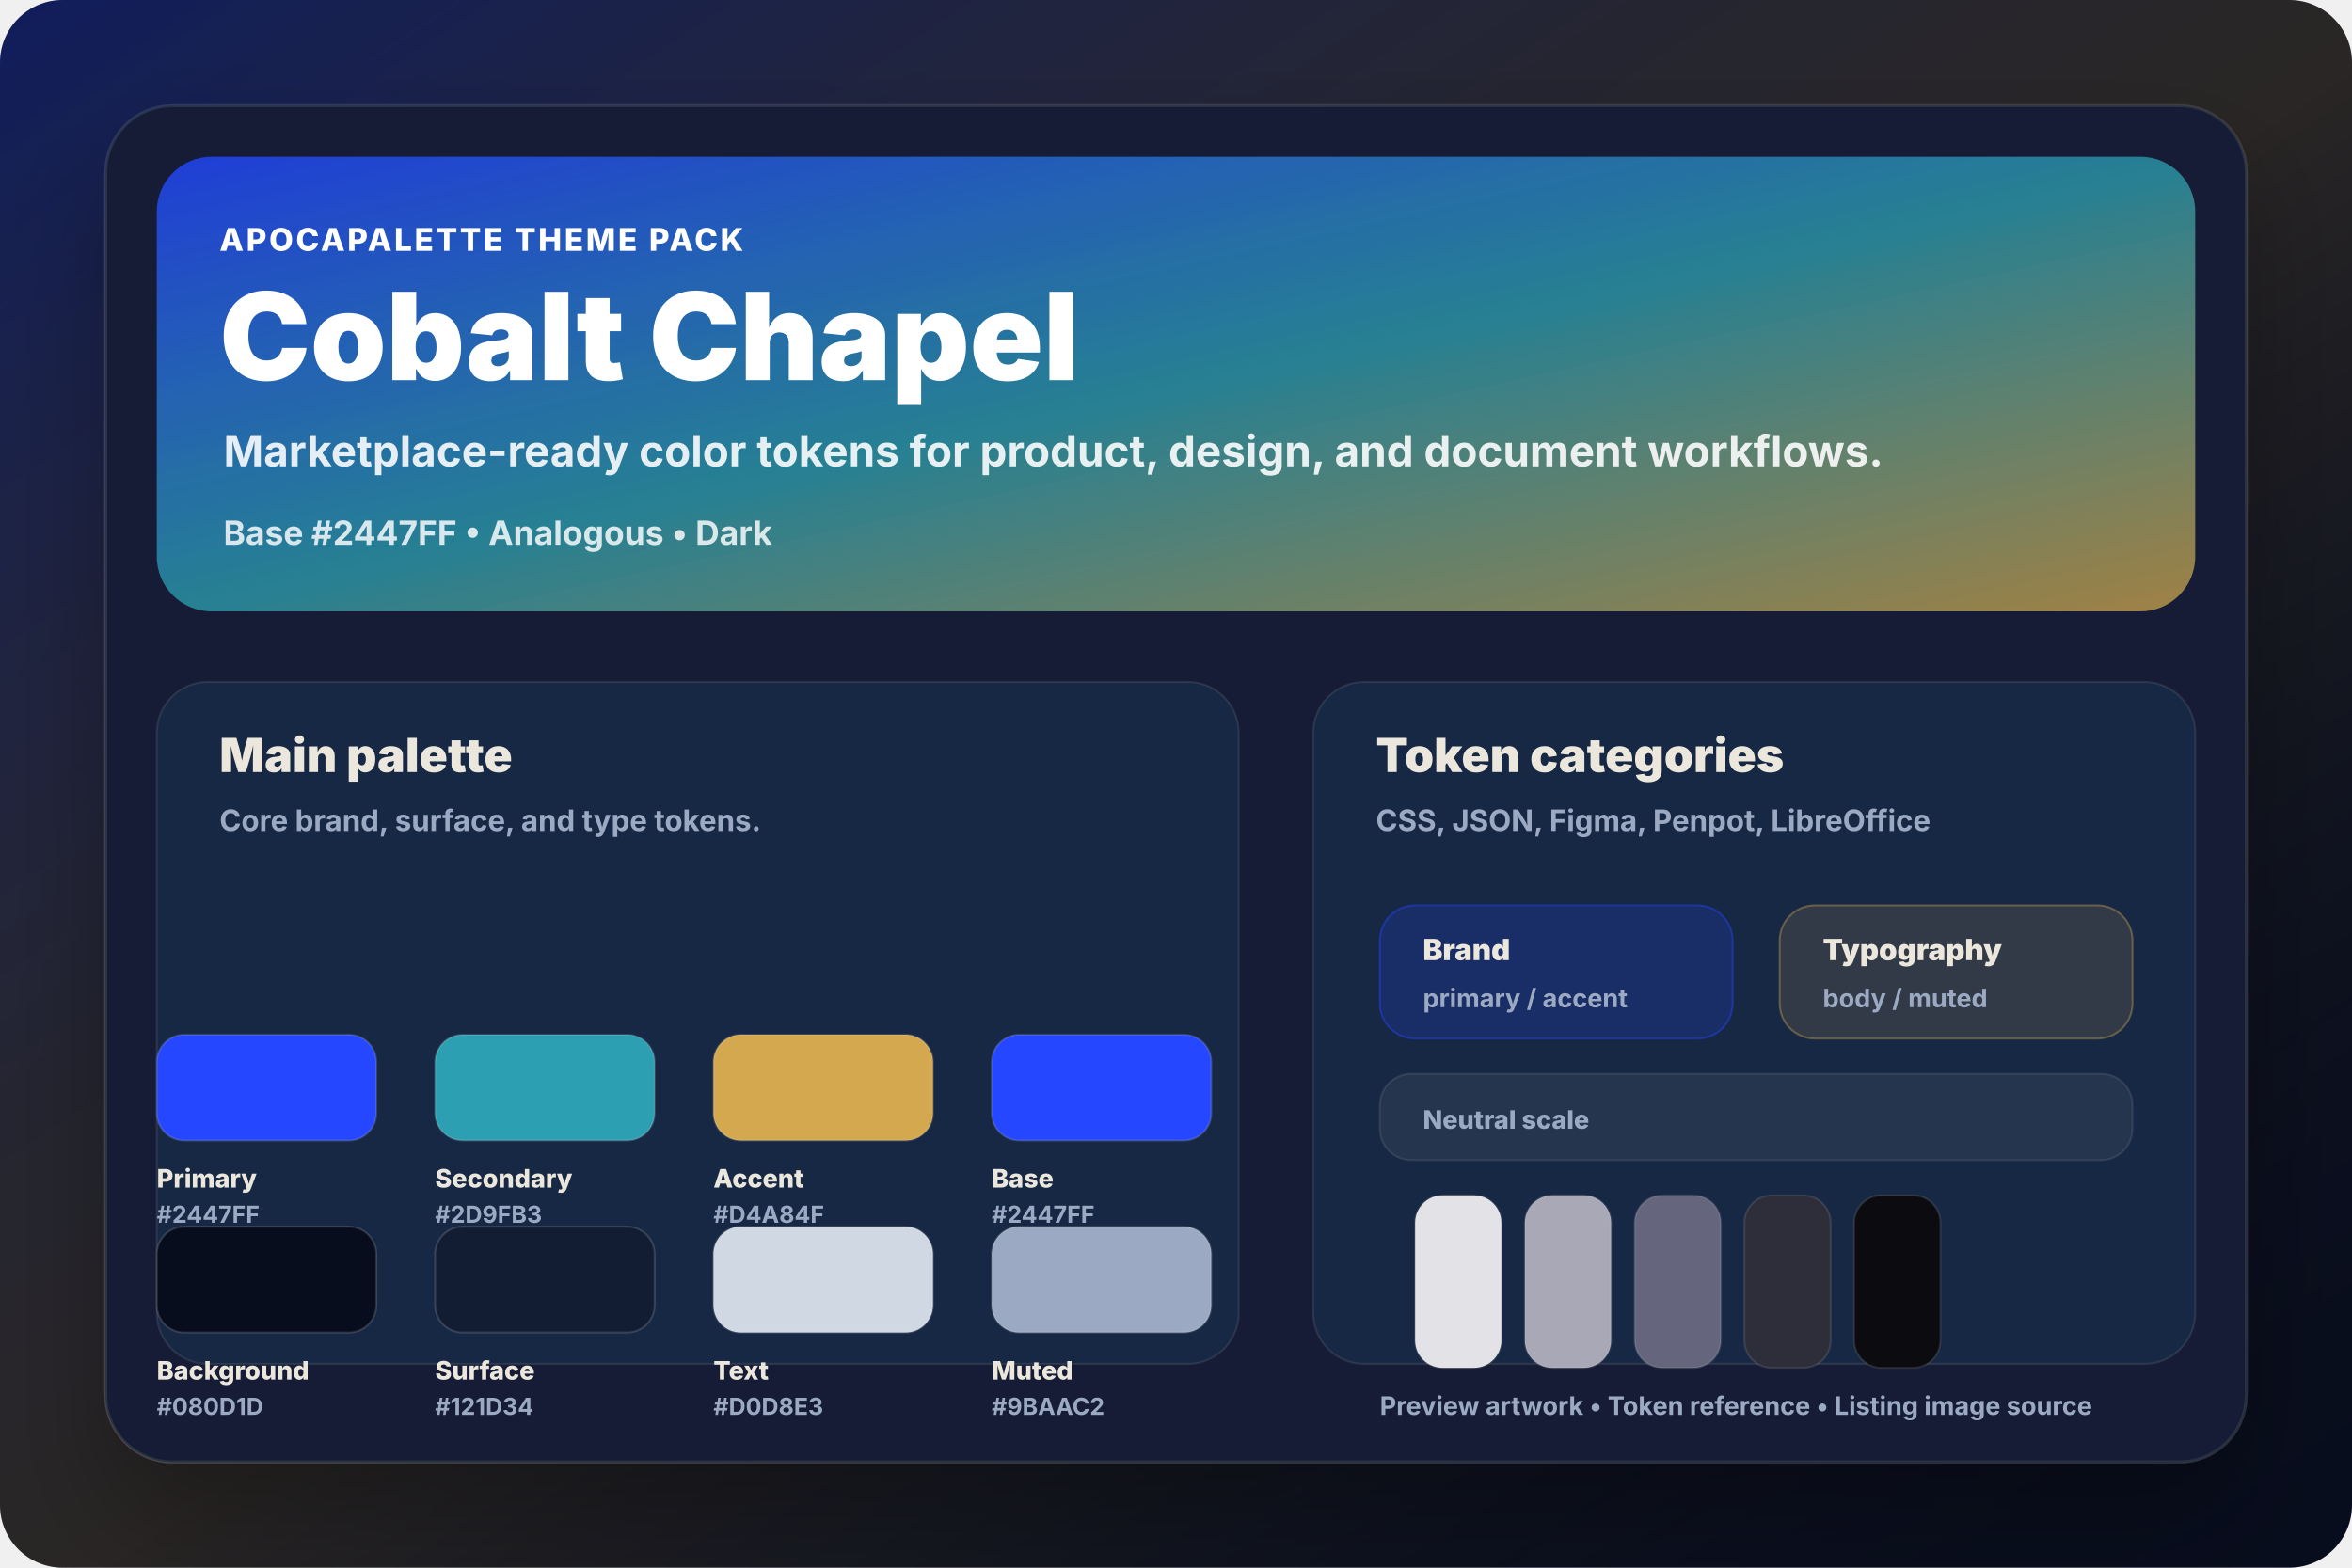
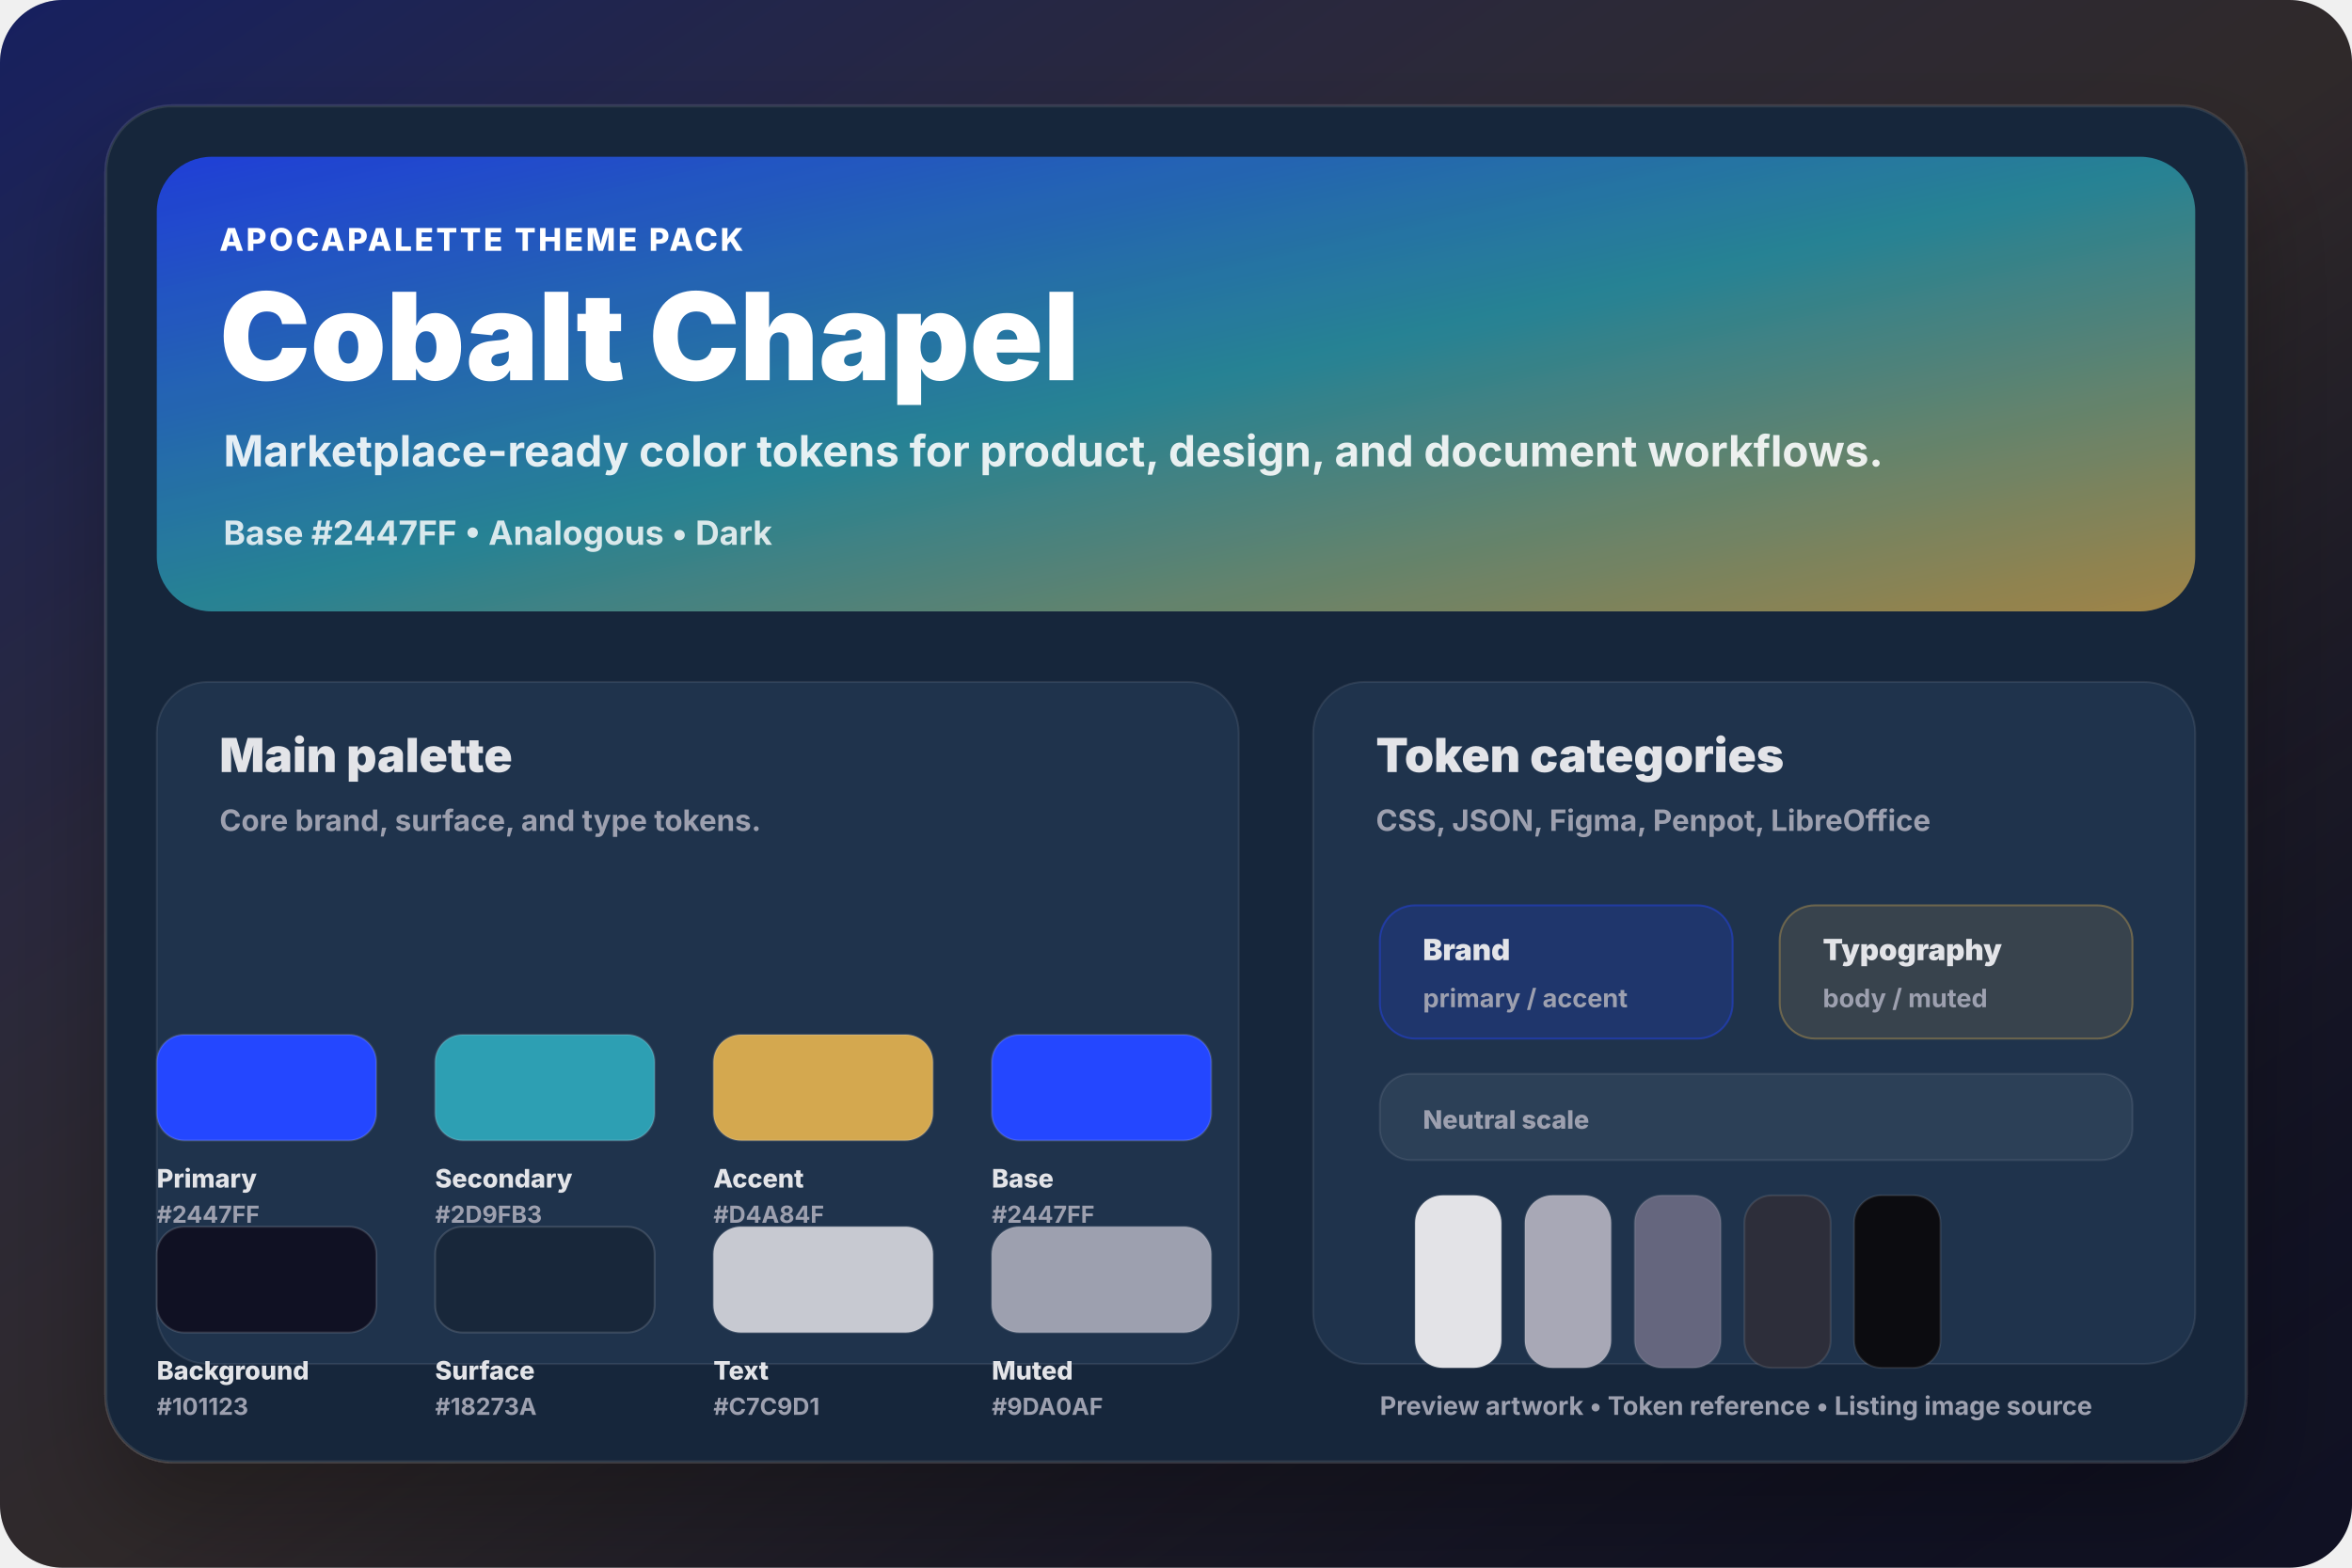
- <svg xmlns="http://www.w3.org/2000/svg" width="1200" height="800" viewBox="0 0 1200 800">
+ <svg xmlns="http://www.w3.org/2000/svg" width="1200" height="800" viewBox="0 0 1200 800" role="img" aria-labelledby="palette-card-title palette-card-desc">
  <defs>
    <linearGradient id="heroGrad" x1="0%" y1="0%" x2="100%" y2="100%">
      <stop offset="0%" stop-color="#2447ff" stop-opacity="0.95" />
      <stop offset="50%" stop-color="#2d9fb3" stop-opacity="0.9" />
      <stop offset="100%" stop-color="#d4a84f" stop-opacity="0.85" />
    </linearGradient>
    <linearGradient id="pageGlow" x1="0%" y1="0%" x2="100%" y2="100%">
      <stop offset="0%" stop-color="rgba(36,71,255,0.28)" />
      <stop offset="52%" stop-color="rgba(212,168,79,0.16)" />
-       <stop offset="100%" stop-color="rgba(8,13,29,0)" />
+       <stop offset="100%" stop-color="rgba(16,17,35,0)" />
    </linearGradient>
    <filter id="softShadow" x="-15%" y="-15%" width="130%" height="130%">
      <feDropShadow dx="0" dy="28" stdDeviation="26" flood-color="#000000" flood-opacity="0.28" />
    </filter>
  </defs>
-   <rect width="1200" height="800" rx="32" fill="#080d1d" />
+   <rect width="1200" height="800" rx="32" fill="#101123" />
  <rect width="1200" height="800" rx="32" fill="url(#pageGlow)" />
-   <rect x="54" y="54" width="1092" height="692" rx="34" fill="#121d34" stroke="rgba(235,231,220,0.11)" stroke-width="1.5" filter="url(#softShadow)" />
+   <rect x="54" y="54" width="1092" height="692" rx="34" fill="#18273a" stroke="rgba(227,228,232,0.11)" stroke-width="1.5" filter="url(#softShadow)" />
  <rect x="80" y="80" width="1040" height="232" rx="28" fill="url(#heroGrad)" opacity="0.94" />
  <rect x="80" y="80" width="1040" height="232" rx="28" fill="#000000" opacity="0.08" />
  <text x="112" y="128" fill="#ffffff" font-family="Inter, system-ui" font-weight="800" font-size="16" letter-spacing="0.08em">APOCAPALETTE THEME PACK</text>
  <text x="112" y="194" fill="#ffffff" font-family="Inter, system-ui" font-weight="900" font-size="62">Cobalt Chapel</text>
  <text x="114" y="238" fill="rgba(255,255,255,0.88)" font-family="Inter, system-ui" font-weight="650" font-size="22">Marketplace-ready color tokens for product, design, and document workflows.</text>
  <text x="114" y="278" fill="rgba(255,255,255,0.82)" font-family="Inter, system-ui" font-weight="700" font-size="17">Base #2447FF • Analogous • Dark</text>
-   <rect x="80" y="348" width="552" height="348" rx="26" fill="#172844" stroke="rgba(235,231,220,0.1)" stroke-width="1" />
-   <text x="112" y="394" fill="#ebe7dc" font-family="Inter, system-ui" font-size="24" font-weight="900">Main palette</text>
-   <text x="112" y="424" fill="#9baac2" font-family="Inter, system-ui" font-size="15" font-weight="650">Core brand, surface, and type tokens.</text>
+   <rect x="80" y="348" width="552" height="348" rx="26" fill="#1f334c" stroke="rgba(227,228,232,0.1)" stroke-width="1" />
+   <text x="112" y="394" fill="#e3e4e8" font-family="Inter, system-ui" font-size="24" font-weight="900">Main palette</text>
+   <text x="112" y="424" fill="#9da0af" font-family="Inter, system-ui" font-size="15" font-weight="650">Core brand, surface, and type tokens.</text>
  <g>
-     <rect x="80" y="528" width="112" height="54" rx="14" fill="#2447ff" stroke="rgba(235,231,220,0.16)" stroke-width="1" />
-     <text x="80" y="606" fill="#ebe7dc" font-family="Inter, system-ui" font-size="13" font-weight="800">Primary</text>
-     <text x="80" y="624" fill="#9baac2" font-family="Inter, system-ui" font-size="12" font-weight="700">#2447FF</text>
+     <rect x="80" y="528" width="112" height="54" rx="14" fill="#2447ff" stroke="rgba(227,228,232,0.16)" stroke-width="1" />
+     <text x="80" y="606" fill="#e3e4e8" font-family="Inter, system-ui" font-size="13" font-weight="800">Primary</text>
+     <text x="80" y="624" fill="#9da0af" font-family="Inter, system-ui" font-size="12" font-weight="700">#2447FF</text>
  </g>
  <g>
-     <rect x="222" y="528" width="112" height="54" rx="14" fill="#2d9fb3" stroke="rgba(235,231,220,0.16)" stroke-width="1" />
-     <text x="222" y="606" fill="#ebe7dc" font-family="Inter, system-ui" font-size="13" font-weight="800">Secondary</text>
-     <text x="222" y="624" fill="#9baac2" font-family="Inter, system-ui" font-size="12" font-weight="700">#2D9FB3</text>
+     <rect x="222" y="528" width="112" height="54" rx="14" fill="#2d9fb3" stroke="rgba(227,228,232,0.16)" stroke-width="1" />
+     <text x="222" y="606" fill="#e3e4e8" font-family="Inter, system-ui" font-size="13" font-weight="800">Secondary</text>
+     <text x="222" y="624" fill="#9da0af" font-family="Inter, system-ui" font-size="12" font-weight="700">#2D9FB3</text>
  </g>
  <g>
-     <rect x="364" y="528" width="112" height="54" rx="14" fill="#d4a84f" stroke="rgba(235,231,220,0.16)" stroke-width="1" />
-     <text x="364" y="606" fill="#ebe7dc" font-family="Inter, system-ui" font-size="13" font-weight="800">Accent</text>
-     <text x="364" y="624" fill="#9baac2" font-family="Inter, system-ui" font-size="12" font-weight="700">#D4A84F</text>
+     <rect x="364" y="528" width="112" height="54" rx="14" fill="#d4a84f" stroke="rgba(227,228,232,0.16)" stroke-width="1" />
+     <text x="364" y="606" fill="#e3e4e8" font-family="Inter, system-ui" font-size="13" font-weight="800">Accent</text>
+     <text x="364" y="624" fill="#9da0af" font-family="Inter, system-ui" font-size="12" font-weight="700">#D4A84F</text>
  </g>
  <g>
-     <rect x="506" y="528" width="112" height="54" rx="14" fill="#2447ff" stroke="rgba(235,231,220,0.16)" stroke-width="1" />
-     <text x="506" y="606" fill="#ebe7dc" font-family="Inter, system-ui" font-size="13" font-weight="800">Base</text>
-     <text x="506" y="624" fill="#9baac2" font-family="Inter, system-ui" font-size="12" font-weight="700">#2447FF</text>
+     <rect x="506" y="528" width="112" height="54" rx="14" fill="#2447ff" stroke="rgba(227,228,232,0.16)" stroke-width="1" />
+     <text x="506" y="606" fill="#e3e4e8" font-family="Inter, system-ui" font-size="13" font-weight="800">Base</text>
+     <text x="506" y="624" fill="#9da0af" font-family="Inter, system-ui" font-size="12" font-weight="700">#2447FF</text>
  </g>
  <g>
-     <rect x="80" y="626" width="112" height="54" rx="14" fill="#080d1d" stroke="rgba(235,231,220,0.16)" stroke-width="1" />
-     <text x="80" y="704" fill="#ebe7dc" font-family="Inter, system-ui" font-size="13" font-weight="800">Background</text>
-     <text x="80" y="722" fill="#9baac2" font-family="Inter, system-ui" font-size="12" font-weight="700">#080D1D</text>
+     <rect x="80" y="626" width="112" height="54" rx="14" fill="#101123" stroke="rgba(227,228,232,0.16)" stroke-width="1" />
+     <text x="80" y="704" fill="#e3e4e8" font-family="Inter, system-ui" font-size="13" font-weight="800">Background</text>
+     <text x="80" y="722" fill="#9da0af" font-family="Inter, system-ui" font-size="12" font-weight="700">#101123</text>
  </g>
  <g>
-     <rect x="222" y="626" width="112" height="54" rx="14" fill="#121d34" stroke="rgba(235,231,220,0.16)" stroke-width="1" />
-     <text x="222" y="704" fill="#ebe7dc" font-family="Inter, system-ui" font-size="13" font-weight="800">Surface</text>
-     <text x="222" y="722" fill="#9baac2" font-family="Inter, system-ui" font-size="12" font-weight="700">#121D34</text>
+     <rect x="222" y="626" width="112" height="54" rx="14" fill="#18273a" stroke="rgba(227,228,232,0.16)" stroke-width="1" />
+     <text x="222" y="704" fill="#e3e4e8" font-family="Inter, system-ui" font-size="13" font-weight="800">Surface</text>
+     <text x="222" y="722" fill="#9da0af" font-family="Inter, system-ui" font-size="12" font-weight="700">#18273A</text>
  </g>
  <g>
-     <rect x="364" y="626" width="112" height="54" rx="14" fill="#d0d8e3" stroke="rgba(235,231,220,0.16)" stroke-width="1" />
-     <text x="364" y="704" fill="#ebe7dc" font-family="Inter, system-ui" font-size="13" font-weight="800">Text</text>
-     <text x="364" y="722" fill="#9baac2" font-family="Inter, system-ui" font-size="12" font-weight="700">#D0D8E3</text>
+     <rect x="364" y="626" width="112" height="54" rx="14" fill="#c7c9d1" stroke="rgba(227,228,232,0.16)" stroke-width="1" />
+     <text x="364" y="704" fill="#e3e4e8" font-family="Inter, system-ui" font-size="13" font-weight="800">Text</text>
+     <text x="364" y="722" fill="#9da0af" font-family="Inter, system-ui" font-size="12" font-weight="700">#C7C9D1</text>
  </g>
  <g>
-     <rect x="506" y="626" width="112" height="54" rx="14" fill="#9baac2" stroke="rgba(235,231,220,0.16)" stroke-width="1" />
-     <text x="506" y="704" fill="#ebe7dc" font-family="Inter, system-ui" font-size="13" font-weight="800">Muted</text>
-     <text x="506" y="722" fill="#9baac2" font-family="Inter, system-ui" font-size="12" font-weight="700">#9BAAC2</text>
+     <rect x="506" y="626" width="112" height="54" rx="14" fill="#9da0af" stroke="rgba(227,228,232,0.16)" stroke-width="1" />
+     <text x="506" y="704" fill="#e3e4e8" font-family="Inter, system-ui" font-size="13" font-weight="800">Muted</text>
+     <text x="506" y="722" fill="#9da0af" font-family="Inter, system-ui" font-size="12" font-weight="700">#9DA0AF</text>
  </g>
-   <rect x="670" y="348" width="450" height="348" rx="26" fill="#172844" stroke="rgba(235,231,220,0.1)" stroke-width="1" />
-   <text x="702" y="394" fill="#ebe7dc" font-family="Inter, system-ui" font-size="24" font-weight="900">Token categories</text>
-   <text x="702" y="424" fill="#9baac2" font-family="Inter, system-ui" font-size="15" font-weight="650">CSS, JSON, Figma, Penpot, LibreOffice</text>
+   <rect x="670" y="348" width="450" height="348" rx="26" fill="#1f334c" stroke="rgba(227,228,232,0.1)" stroke-width="1" />
+   <text x="702" y="394" fill="#e3e4e8" font-family="Inter, system-ui" font-size="24" font-weight="900">Token categories</text>
+   <text x="702" y="424" fill="#9da0af" font-family="Inter, system-ui" font-size="15" font-weight="650">CSS, JSON, Figma, Penpot, LibreOffice</text>
  <rect x="704" y="462" width="180" height="68" rx="18" fill="rgba(36,71,255,0.18)" stroke="rgba(36,71,255,0.42)" stroke-width="1" />
-   <text x="726" y="490" fill="#ebe7dc" font-family="Inter, system-ui" font-size="15" font-weight="900">Brand</text>
-   <text x="726" y="514" fill="#9baac2" font-family="Inter, system-ui" font-size="13" font-weight="700">primary / accent</text>
+   <text x="726" y="490" fill="#e3e4e8" font-family="Inter, system-ui" font-size="15" font-weight="900">Brand</text>
+   <text x="726" y="514" fill="#9da0af" font-family="Inter, system-ui" font-size="13" font-weight="700">primary / accent</text>
  <rect x="908" y="462" width="180" height="68" rx="18" fill="rgba(212,168,79,0.14)" stroke="rgba(212,168,79,0.38)" stroke-width="1" />
-   <text x="930" y="490" fill="#ebe7dc" font-family="Inter, system-ui" font-size="15" font-weight="900">Typography</text>
-   <text x="930" y="514" fill="#9baac2" font-family="Inter, system-ui" font-size="13" font-weight="700">body / muted</text>
-   <rect x="704" y="548" width="384" height="44" rx="16" fill="rgba(235,231,220,0.07)" stroke="rgba(235,231,220,0.1)" stroke-width="1" />
-   <text x="726" y="576" fill="#9baac2" font-family="Inter, system-ui" font-size="13" font-weight="800">Neutral scale</text>
-   <rect x="722" y="610" width="44" height="88" rx="14" fill="#e3e3e7" stroke="rgba(235,231,220,0.12)" stroke-width="1" />
-   <rect x="778" y="610" width="44" height="88" rx="14" fill="#a8a8b6" stroke="rgba(235,231,220,0.12)" stroke-width="1" />
-   <rect x="834" y="610" width="44" height="88" rx="14" fill="#65667e" stroke="rgba(235,231,220,0.12)" stroke-width="1" />
-   <rect x="890" y="610" width="44" height="88" rx="14" fill="#2d2e3a" stroke="rgba(235,231,220,0.12)" stroke-width="1" />
-   <rect x="946" y="610" width="44" height="88" rx="14" fill="#0c0c10" stroke="rgba(235,231,220,0.12)" stroke-width="1" />
-   <text x="704" y="722" fill="#9baac2" font-family="Inter, system-ui" font-size="13" font-weight="700">Preview artwork • Token reference • Listing image source</text>
+   <text x="930" y="490" fill="#e3e4e8" font-family="Inter, system-ui" font-size="15" font-weight="900">Typography</text>
+   <text x="930" y="514" fill="#9da0af" font-family="Inter, system-ui" font-size="13" font-weight="700">body / muted</text>
+   <rect x="704" y="548" width="384" height="44" rx="16" fill="rgba(227,228,232,0.07)" stroke="rgba(227,228,232,0.1)" stroke-width="1" />
+   <text x="726" y="576" fill="#9da0af" font-family="Inter, system-ui" font-size="13" font-weight="800">Neutral scale</text>
+   <rect x="722" y="610" width="44" height="88" rx="14" fill="#e3e3e7" stroke="rgba(227,228,232,0.12)" stroke-width="1" />
+   <rect x="778" y="610" width="44" height="88" rx="14" fill="#a8a8b6" stroke="rgba(227,228,232,0.12)" stroke-width="1" />
+   <rect x="834" y="610" width="44" height="88" rx="14" fill="#65667e" stroke="rgba(227,228,232,0.12)" stroke-width="1" />
+   <rect x="890" y="610" width="44" height="88" rx="14" fill="#2d2e3a" stroke="rgba(227,228,232,0.12)" stroke-width="1" />
+   <rect x="946" y="610" width="44" height="88" rx="14" fill="#0c0c10" stroke="rgba(227,228,232,0.12)" stroke-width="1" />
+   <text x="704" y="722" fill="#9da0af" font-family="Inter, system-ui" font-size="13" font-weight="700">Preview artwork • Token reference • Listing image source</text>
</svg>
